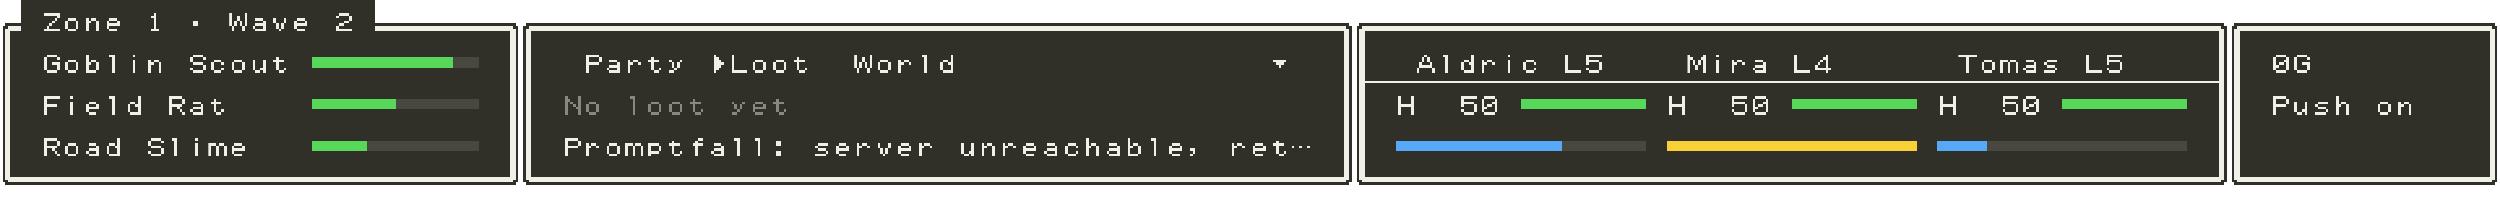
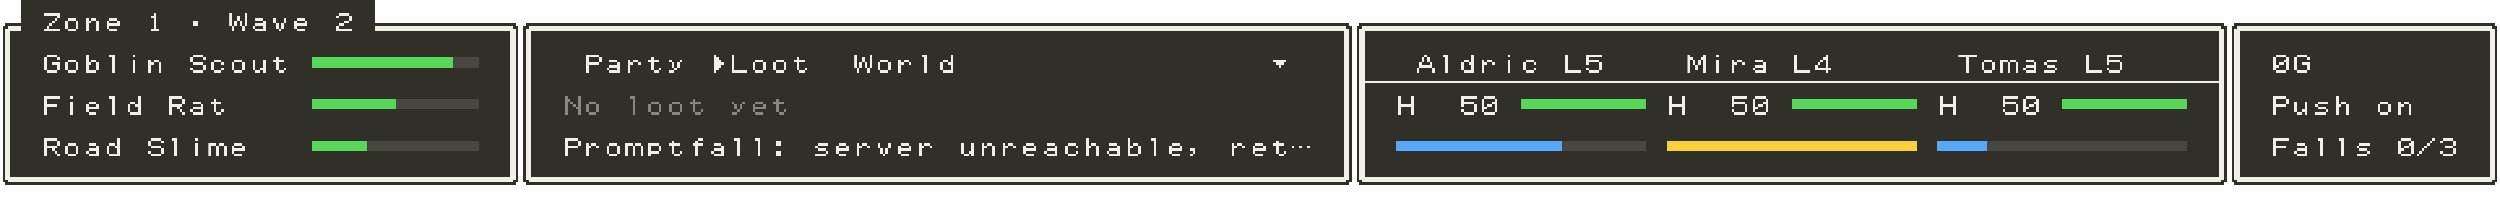
<svg xmlns="http://www.w3.org/2000/svg" viewBox="0 0 960 80" width="960" height="80" shape-rendering="crispEdges">
  <defs>
    <symbol id="g0">
      <path d="M1 5h6v1h-6zM6 6h1v1h-1zM5 7h1v1h-1zM4 8h1v1h-1zM3 9h1v1h-1zM2 10h1v1h-1zM1 11h6v1h-6z" />
    </symbol>
    <symbol id="g1">
      <path d="M2 7h3v1h-3zM1 8h1v1h-1zM5 8h1v1h-1zM1 9h1v1h-1zM5 9h1v1h-1zM1 10h1v1h-1zM5 10h1v1h-1zM2 11h3v1h-3z" />
    </symbol>
    <symbol id="g2">
      <path d="M1 7h1v1h-1zM3 7h2v1h-2zM1 8h2v1h-2zM5 8h1v1h-1zM1 9h1v1h-1zM5 9h1v1h-1zM1 10h1v1h-1zM5 10h1v1h-1zM1 11h1v1h-1zM5 11h1v1h-1z" />
    </symbol>
    <symbol id="g3">
      <path d="M2 7h3v1h-3zM1 8h1v1h-1zM5 8h1v1h-1zM1 9h5v1h-5zM1 10h1v1h-1zM2 11h3v1h-3z" />
    </symbol>
    <symbol id="g4">
      <path d="M3 5h1v1h-1zM2 6h2v1h-2zM3 7h1v1h-1zM3 8h1v1h-1zM3 9h1v1h-1zM3 10h1v1h-1zM2 11h3v1h-3z" />
    </symbol>
    <symbol id="g5">
      <path d="M2 8h2v1h-2zM2 9h2v1h-2z" />
    </symbol>
    <symbol id="g6">
      <path d="M0 5h1v1h-1zM6 5h1v1h-1zM0 6h1v1h-1zM3 6h1v1h-1zM6 6h1v1h-1zM0 7h1v1h-1zM3 7h1v1h-1zM6 7h1v1h-1zM0 8h1v1h-1zM2 8h1v1h-1zM4 8h1v1h-1zM6 8h1v1h-1zM0 9h1v1h-1zM2 9h1v1h-1zM4 9h1v1h-1zM6 9h1v1h-1zM1 10h1v1h-1zM5 10h1v1h-1zM1 11h1v1h-1zM5 11h1v1h-1z" />
    </symbol>
    <symbol id="g7">
      <path d="M2 7h3v1h-3zM5 8h1v1h-1zM2 9h4v1h-4zM1 10h1v1h-1zM5 10h1v1h-1zM2 11h4v1h-4z" />
    </symbol>
    <symbol id="g8">
      <path d="M1 7h1v1h-1zM5 7h1v1h-1zM1 8h1v1h-1zM5 8h1v1h-1zM2 9h1v1h-1zM4 9h1v1h-1zM2 10h1v1h-1zM4 10h1v1h-1zM3 11h1v1h-1z" />
    </symbol>
    <symbol id="g9">
      <path d="M2 5h4v1h-4zM1 6h1v1h-1zM6 6h1v1h-1zM6 7h1v1h-1zM4 8h2v1h-2zM2 9h2v1h-2zM1 10h1v1h-1zM1 11h6v1h-6z" />
    </symbol>
    <symbol id="g10">
      <path d="M2 5h4v1h-4zM1 6h1v1h-1zM6 6h1v1h-1zM1 7h1v1h-1zM1 8h1v1h-1zM4 8h3v1h-3zM1 9h1v1h-1zM6 9h1v1h-1zM1 10h1v1h-1zM6 10h1v1h-1zM2 11h4v1h-4z" />
    </symbol>
    <symbol id="g11">
      <path d="M1 5h1v1h-1zM1 6h1v1h-1zM1 7h1v1h-1zM3 7h2v1h-2zM1 8h2v1h-2zM5 8h1v1h-1zM1 9h1v1h-1zM5 9h1v1h-1zM1 10h1v1h-1zM5 10h1v1h-1zM1 11h4v1h-4z" />
    </symbol>
    <symbol id="g12">
      <path d="M2 5h2v1h-2zM3 6h1v1h-1zM3 7h1v1h-1zM3 8h1v1h-1zM3 9h1v1h-1zM3 10h1v1h-1zM3 11h1v1h-1z" />
    </symbol>
    <symbol id="g13">
      <path d="M3 5h1v1h-1zM3 7h1v1h-1zM3 8h1v1h-1zM3 9h1v1h-1zM3 10h1v1h-1zM3 11h1v1h-1z" />
    </symbol>
    <symbol id="g14">
      <path d="M2 5h4v1h-4zM1 6h1v1h-1zM6 6h1v1h-1zM1 7h1v1h-1zM2 8h4v1h-4zM6 9h1v1h-1zM1 10h1v1h-1zM6 10h1v1h-1zM2 11h4v1h-4z" />
    </symbol>
    <symbol id="g15">
      <path d="M2 7h3v1h-3zM1 8h1v1h-1zM5 8h1v1h-1zM1 9h1v1h-1zM1 10h1v1h-1zM5 10h1v1h-1zM2 11h3v1h-3z" />
    </symbol>
    <symbol id="g16">
      <path d="M1 7h1v1h-1zM5 7h1v1h-1zM1 8h1v1h-1zM5 8h1v1h-1zM1 9h1v1h-1zM5 9h1v1h-1zM1 10h1v1h-1zM4 10h2v1h-2zM2 11h2v1h-2zM5 11h1v1h-1z" />
    </symbol>
    <symbol id="g17">
      <path d="M2 6h1v1h-1zM1 7h4v1h-4zM2 8h1v1h-1zM2 9h1v1h-1zM2 10h1v1h-1zM5 10h1v1h-1zM3 11h2v1h-2z" />
    </symbol>
    <symbol id="g18">
      <path d="M1 5h6v1h-6zM1 6h1v1h-1zM1 7h1v1h-1zM1 8h5v1h-5zM1 9h1v1h-1zM1 10h1v1h-1zM1 11h1v1h-1z" />
    </symbol>
    <symbol id="g19">
      <path d="M5 5h1v1h-1zM5 6h1v1h-1zM2 7h2v1h-2zM5 7h1v1h-1zM1 8h1v1h-1zM4 8h2v1h-2zM1 9h1v1h-1zM5 9h1v1h-1zM1 10h1v1h-1zM5 10h1v1h-1zM2 11h4v1h-4z" />
    </symbol>
    <symbol id="g20">
      <path d="M1 5h5v1h-5zM1 6h1v1h-1zM6 6h1v1h-1zM1 7h1v1h-1zM6 7h1v1h-1zM1 8h5v1h-5zM1 9h1v1h-1zM4 9h1v1h-1zM1 10h1v1h-1zM5 10h1v1h-1zM1 11h1v1h-1zM6 11h1v1h-1z" />
    </symbol>
    <symbol id="g21">
      <path d="M0 7h3v1h-3zM4 7h2v1h-2zM0 8h1v1h-1zM3 8h1v1h-1zM6 8h1v1h-1zM0 9h1v1h-1zM3 9h1v1h-1zM6 9h1v1h-1zM0 10h1v1h-1zM3 10h1v1h-1zM6 10h1v1h-1zM0 11h1v1h-1zM3 11h1v1h-1zM6 11h1v1h-1z" />
    </symbol>
    <symbol id="g22">
      <path d="M1 5h5v1h-5zM1 6h1v1h-1zM6 6h1v1h-1zM1 7h1v1h-1zM6 7h1v1h-1zM1 8h5v1h-5zM1 9h1v1h-1zM1 10h1v1h-1zM1 11h1v1h-1z" />
    </symbol>
    <symbol id="g23">
      <path d="M1 7h1v1h-1zM3 7h2v1h-2zM1 8h2v1h-2zM5 8h1v1h-1zM1 9h1v1h-1zM1 10h1v1h-1zM1 11h1v1h-1z" />
    </symbol>
    <symbol id="g24">
      <path d="M1 7h1v1h-1zM5 7h1v1h-1zM2 8h1v1h-1zM4 8h1v1h-1zM2 9h1v1h-1zM4 9h1v1h-1zM3 10h1v1h-1zM1 11h2v1h-2z" />
    </symbol>
    <symbol id="g25">
      <path d="M2 5h1v1h-1zM2 6h2v1h-2zM2 7h3v1h-3zM2 8h4v1h-4zM2 9h3v1h-3zM2 10h2v1h-2zM2 11h1v1h-1z" />
    </symbol>
    <symbol id="g26">
      <path d="M1 5h1v1h-1zM1 6h1v1h-1zM1 7h1v1h-1zM1 8h1v1h-1zM1 9h1v1h-1zM1 10h1v1h-1zM1 11h6v1h-6z" />
    </symbol>
    <symbol id="g27">
      <path d="M1 7h5v1h-5zM2 8h3v1h-3zM3 9h1v1h-1z" />
    </symbol>
    <symbol id="g28">
      <path d="M1 5h1v1h-1zM6 5h1v1h-1zM1 6h2v1h-2zM6 6h1v1h-1zM1 7h1v1h-1zM3 7h1v1h-1zM6 7h1v1h-1zM1 8h1v1h-1zM4 8h1v1h-1zM6 8h1v1h-1zM1 9h1v1h-1zM5 9h2v1h-2zM1 10h1v1h-1zM6 10h1v1h-1zM1 11h1v1h-1zM6 11h1v1h-1z" />
    </symbol>
    <symbol id="g29">
      <path d="M1 7h4v1h-4zM1 8h1v1h-1zM5 8h1v1h-1zM1 9h1v1h-1zM5 9h1v1h-1zM1 10h4v1h-4zM1 11h1v1h-1z" />
    </symbol>
    <symbol id="g30">
      <path d="M4 5h2v1h-2zM3 6h1v1h-1zM2 7h4v1h-4zM3 8h1v1h-1zM3 9h1v1h-1zM3 10h1v1h-1zM3 11h1v1h-1z" />
    </symbol>
    <symbol id="g31">
      <path d="M2 6h2v1h-2zM2 7h2v1h-2zM2 10h2v1h-2zM2 11h2v1h-2z" />
    </symbol>
    <symbol id="g32">
      <path d="M2 7h4v1h-4zM1 8h1v1h-1zM2 9h3v1h-3zM5 10h1v1h-1zM1 11h4v1h-4z" />
    </symbol>
    <symbol id="g33">
      <path d="M1 5h1v1h-1zM1 6h1v1h-1zM1 7h1v1h-1zM3 7h2v1h-2zM1 8h2v1h-2zM5 8h1v1h-1zM1 9h1v1h-1zM5 9h1v1h-1zM1 10h1v1h-1zM5 10h1v1h-1zM1 11h1v1h-1zM5 11h1v1h-1z" />
    </symbol>
    <symbol id="g34">
      <path d="M1 9h2v1h-2zM2 10h1v1h-1zM1 11h1v1h-1z" />
    </symbol>
    <symbol id="g35">
      <path d="M0 8h1v1h-1zM3 8h1v1h-1zM6 8h1v1h-1z" />
    </symbol>
    <symbol id="g36">
      <path d="M3 5h1v1h-1zM2 6h1v1h-1zM4 6h1v1h-1zM2 7h1v1h-1zM4 7h1v1h-1zM1 8h1v1h-1zM5 8h1v1h-1zM1 9h5v1h-5zM0 10h1v1h-1zM6 10h1v1h-1zM0 11h1v1h-1zM6 11h1v1h-1z" />
    </symbol>
    <symbol id="g37">
      <path d="M1 5h6v1h-6zM1 6h1v1h-1zM1 7h5v1h-5zM1 8h1v1h-1zM6 8h1v1h-1zM6 9h1v1h-1zM1 10h1v1h-1zM6 10h1v1h-1zM2 11h4v1h-4z" />
    </symbol>
    <symbol id="g38">
      <path d="M0 5h1v1h-1zM6 5h1v1h-1zM0 6h2v1h-2zM5 6h2v1h-2zM0 7h1v1h-1zM2 7h1v1h-1zM4 7h1v1h-1zM6 7h1v1h-1zM0 8h1v1h-1zM2 8h1v1h-1zM4 8h1v1h-1zM6 8h1v1h-1zM0 9h1v1h-1zM3 9h1v1h-1zM6 9h1v1h-1zM0 10h1v1h-1zM3 10h1v1h-1zM6 10h1v1h-1zM0 11h1v1h-1zM6 11h1v1h-1z" />
    </symbol>
    <symbol id="g39">
      <path d="M5 5h1v1h-1zM4 6h2v1h-2zM3 7h1v1h-1zM5 7h1v1h-1zM2 8h1v1h-1zM5 8h1v1h-1zM1 9h1v1h-1zM5 9h1v1h-1zM1 10h6v1h-6zM5 11h1v1h-1z" />
    </symbol>
    <symbol id="g40">
      <path d="M0 5h7v1h-7zM3 6h1v1h-1zM3 7h1v1h-1zM3 8h1v1h-1zM3 9h1v1h-1zM3 10h1v1h-1zM3 11h1v1h-1z" />
    </symbol>
    <symbol id="g41">
      <path d="M1 5h1v1h-1zM6 5h1v1h-1zM1 6h1v1h-1zM6 6h1v1h-1zM1 7h1v1h-1zM6 7h1v1h-1zM1 8h6v1h-6zM1 9h1v1h-1zM6 9h1v1h-1zM1 10h1v1h-1zM6 10h1v1h-1zM1 11h1v1h-1zM6 11h1v1h-1z" />
    </symbol>
    <symbol id="g42">
      <path d="M2 5h4v1h-4zM1 6h1v1h-1zM6 6h1v1h-1zM1 7h1v1h-1zM5 7h2v1h-2zM1 8h1v1h-1zM3 8h2v1h-2zM6 8h1v1h-1zM1 9h2v1h-2zM6 9h1v1h-1zM1 10h1v1h-1zM6 10h1v1h-1zM2 11h4v1h-4z" />
+     </symbol>
+     <symbol id="g43">
+       <path d="M6 5h1v1h-1zM5 6h1v1h-1zM4 7h1v1h-1zM3 8h1v1h-1zM2 9h1v1h-1zM1 10h1v1h-1zM0 11h1v1h-1z" />
+     </symbol>
+     <symbol id="g44">
+       <path d="M2 5h4v1h-4zM1 6h1v1h-1zM6 6h1v1h-1zM6 7h1v1h-1zM3 8h3v1h-3zM6 9h1v1h-1zM1 10h1v1h-1zM6 10h1v1h-1zM2 11h4v1h-4z" />
    </symbol>
  </defs>
  <g id="w-enemy">
    <path fill="#303028" d="M2 9H198V10H199V70H198V71H2V70H1V10H2Z" />
    <g fill="#f0f0e8">
      <rect x="3" y="10" width="194" height="1" />
      <rect x="2" y="11" width="196" height="1" />
      <rect x="2" y="68" width="196" height="1" />
      <rect x="3" y="69" width="194" height="1" />
      <rect x="2" y="12" width="2" height="56" />
      <rect x="196" y="12" width="2" height="56" />
    </g>
    <rect x="8" y="0" width="136" height="16" fill="#303028" />
    <use href="#g0" x="16" y="0" fill="#f0f0e8" />
    <use href="#g1" x="24" y="0" fill="#f0f0e8" />
    <use href="#g2" x="32" y="0" fill="#f0f0e8" />
    <use href="#g3" x="40" y="0" fill="#f0f0e8" />
    <use href="#g4" x="56" y="0" fill="#f0f0e8" />
    <use href="#g5" x="72" y="0" fill="#f0f0e8" />
    <use href="#g6" x="88" y="0" fill="#f0f0e8" />
    <use href="#g7" x="96" y="0" fill="#f0f0e8" />
    <use href="#g8" x="104" y="0" fill="#f0f0e8" />
    <use href="#g3" x="112" y="0" fill="#f0f0e8" />
    <use href="#g9" x="128" y="0" fill="#f0f0e8" />
    <rect x="120" y="22" width="64" height="4" fill="#484840" />
    <rect x="120" y="22" width="54" height="4" fill="#58d858">
      <animate attributeName="width" values="54;54;45;45" keyTimes="0;0.12;0.12;1" dur="3000ms" fill="freeze" />
      <animate attributeName="fill" values="#58d858;#58d858;#58d858;#58d858" keyTimes="0;0.12;0.12;1" calcMode="discrete" dur="3000ms" fill="freeze" />
    </rect>
    <use href="#g10" x="16" y="16" fill="#f0f0e8" />
    <use href="#g1" x="24" y="16" fill="#f0f0e8" />
    <use href="#g11" x="32" y="16" fill="#f0f0e8" />
    <use href="#g12" x="40" y="16" fill="#f0f0e8" />
    <use href="#g13" x="48" y="16" fill="#f0f0e8" />
    <use href="#g2" x="56" y="16" fill="#f0f0e8" />
    <use href="#g14" x="72" y="16" fill="#f0f0e8" />
    <use href="#g15" x="80" y="16" fill="#f0f0e8" />
    <use href="#g1" x="88" y="16" fill="#f0f0e8" />
    <use href="#g16" x="96" y="16" fill="#f0f0e8" />
    <use href="#g17" x="104" y="16" fill="#f0f0e8" />
    <rect x="120" y="38" width="64" height="4" fill="#484840" />
    <rect x="120" y="38" width="32" height="4" fill="#58d858" />
    <use href="#g18" x="16" y="32" fill="#f0f0e8" />
    <use href="#g13" x="24" y="32" fill="#f0f0e8" />
    <use href="#g3" x="32" y="32" fill="#f0f0e8" />
    <use href="#g12" x="40" y="32" fill="#f0f0e8" />
    <use href="#g19" x="48" y="32" fill="#f0f0e8" />
    <use href="#g20" x="64" y="32" fill="#f0f0e8" />
    <use href="#g7" x="72" y="32" fill="#f0f0e8" />
    <use href="#g17" x="80" y="32" fill="#f0f0e8" />
    <rect x="120" y="54" width="64" height="4" fill="#484840" />
    <rect x="120" y="54" width="21" height="4" fill="#58d858" />
    <use href="#g20" x="16" y="48" fill="#f0f0e8" />
    <use href="#g1" x="24" y="48" fill="#f0f0e8" />
    <use href="#g7" x="32" y="48" fill="#f0f0e8" />
    <use href="#g19" x="40" y="48" fill="#f0f0e8" />
    <use href="#g14" x="56" y="48" fill="#f0f0e8" />
    <use href="#g12" x="64" y="48" fill="#f0f0e8" />
    <use href="#g13" x="72" y="48" fill="#f0f0e8" />
    <use href="#g21" x="80" y="48" fill="#f0f0e8" />
    <use href="#g3" x="88" y="48" fill="#f0f0e8" />
  </g>
  <g id="w-message">
    <path fill="#303028" d="M202 9H518V10H519V70H518V71H202V70H201V10H202Z" />
    <g fill="#f0f0e8">
      <rect x="203" y="10" width="314" height="1" />
      <rect x="202" y="11" width="316" height="1" />
      <rect x="202" y="68" width="316" height="1" />
      <rect x="203" y="69" width="314" height="1" />
      <rect x="202" y="12" width="2" height="56" />
      <rect x="516" y="12" width="2" height="56" />
    </g>
    <use href="#g25" x="272" y="16" fill="#f0f0e8" />
    <use href="#g22" x="224" y="16" fill="#f0f0e8" />
    <use href="#g7" x="232" y="16" fill="#f0f0e8" />
    <use href="#g23" x="240" y="16" fill="#f0f0e8" />
    <use href="#g17" x="248" y="16" fill="#f0f0e8" />
    <use href="#g24" x="256" y="16" fill="#f0f0e8" />
    <use href="#g26" x="280" y="16" fill="#f0f0e8" />
    <use href="#g1" x="288" y="16" fill="#f0f0e8" />
    <use href="#g1" x="296" y="16" fill="#f0f0e8" />
    <use href="#g17" x="304" y="16" fill="#f0f0e8" />
    <use href="#g6" x="328" y="16" fill="#f0f0e8" />
    <use href="#g1" x="336" y="16" fill="#f0f0e8" />
    <use href="#g23" x="344" y="16" fill="#f0f0e8" />
    <use href="#g12" x="352" y="16" fill="#f0f0e8" />
    <use href="#g19" x="360" y="16" fill="#f0f0e8" />
    <use href="#g27" x="488" y="16" fill="#f0f0e8" />
    <use href="#g28" x="216" y="32" fill="#888880" />
    <use href="#g1" x="224" y="32" fill="#888880" />
    <use href="#g12" x="240" y="32" fill="#888880" />
    <use href="#g1" x="248" y="32" fill="#888880" />
    <use href="#g1" x="256" y="32" fill="#888880" />
    <use href="#g17" x="264" y="32" fill="#888880" />
    <use href="#g24" x="280" y="32" fill="#888880" />
    <use href="#g3" x="288" y="32" fill="#888880" />
    <use href="#g17" x="296" y="32" fill="#888880" />
    <use href="#g22" x="216" y="48" fill="#f0f0e8" />
    <use href="#g23" x="224" y="48" fill="#f0f0e8" />
    <use href="#g1" x="232" y="48" fill="#f0f0e8" />
    <use href="#g21" x="240" y="48" fill="#f0f0e8" />
    <use href="#g29" x="248" y="48" fill="#f0f0e8" />
    <use href="#g17" x="256" y="48" fill="#f0f0e8" />
    <use href="#g30" x="264" y="48" fill="#f0f0e8" />
    <use href="#g7" x="272" y="48" fill="#f0f0e8" />
    <use href="#g12" x="280" y="48" fill="#f0f0e8" />
    <use href="#g12" x="288" y="48" fill="#f0f0e8" />
    <use href="#g31" x="296" y="48" fill="#f0f0e8" />
    <use href="#g32" x="312" y="48" fill="#f0f0e8" />
    <use href="#g3" x="320" y="48" fill="#f0f0e8" />
    <use href="#g23" x="328" y="48" fill="#f0f0e8" />
    <use href="#g8" x="336" y="48" fill="#f0f0e8" />
    <use href="#g3" x="344" y="48" fill="#f0f0e8" />
    <use href="#g23" x="352" y="48" fill="#f0f0e8" />
    <use href="#g16" x="368" y="48" fill="#f0f0e8" />
    <use href="#g2" x="376" y="48" fill="#f0f0e8" />
    <use href="#g23" x="384" y="48" fill="#f0f0e8" />
    <use href="#g3" x="392" y="48" fill="#f0f0e8" />
    <use href="#g7" x="400" y="48" fill="#f0f0e8" />
    <use href="#g15" x="408" y="48" fill="#f0f0e8" />
    <use href="#g33" x="416" y="48" fill="#f0f0e8" />
    <use href="#g7" x="424" y="48" fill="#f0f0e8" />
    <use href="#g11" x="432" y="48" fill="#f0f0e8" />
    <use href="#g12" x="440" y="48" fill="#f0f0e8" />
    <use href="#g3" x="448" y="48" fill="#f0f0e8" />
    <use href="#g34" x="456" y="48" fill="#f0f0e8" />
    <use href="#g23" x="472" y="48" fill="#f0f0e8" />
    <use href="#g3" x="480" y="48" fill="#f0f0e8" />
    <use href="#g17" x="488" y="48" fill="#f0f0e8" />
    <use href="#g35" x="496" y="48" fill="#f0f0e8" />
  </g>
  <g id="w-party">
    <path fill="#303028" d="M522 9H854V10H855V70H854V71H522V70H521V10H522Z" />
    <g fill="#f0f0e8">
      <rect x="523" y="10" width="330" height="1" />
      <rect x="522" y="11" width="332" height="1" />
      <rect x="522" y="68" width="332" height="1" />
      <rect x="523" y="69" width="330" height="1" />
      <rect x="522" y="12" width="2" height="56" />
      <rect x="852" y="12" width="2" height="56" />
    </g>
    <use href="#g25" x="640" y="16" fill="#f0f0e8" visibility="hidden">
      <set attributeName="visibility" to="visible" begin="0ms" end="400ms" />
    </use>
    <use href="#g36" x="544" y="16" fill="#f0f0e8" />
    <use href="#g12" x="552" y="16" fill="#f0f0e8" />
    <use href="#g19" x="560" y="16" fill="#f0f0e8" />
    <use href="#g23" x="568" y="16" fill="#f0f0e8" />
    <use href="#g13" x="576" y="16" fill="#f0f0e8" />
    <use href="#g15" x="584" y="16" fill="#f0f0e8" />
    <use href="#g26" x="600" y="16" fill="#f0f0e8" />
    <use href="#g37" x="608" y="16" fill="#f0f0e8" />
    <use href="#g38" x="648" y="16" fill="#f0f0e8" />
    <use href="#g13" x="656" y="16" fill="#f0f0e8" />
    <use href="#g23" x="664" y="16" fill="#f0f0e8" />
    <use href="#g7" x="672" y="16" fill="#f0f0e8" />
    <use href="#g26" x="688" y="16" fill="#f0f0e8" />
    <use href="#g39" x="696" y="16" fill="#f0f0e8" />
    <use href="#g40" x="752" y="16" fill="#f0f0e8" />
    <use href="#g1" x="760" y="16" fill="#f0f0e8" />
    <use href="#g21" x="768" y="16" fill="#f0f0e8" />
    <use href="#g7" x="776" y="16" fill="#f0f0e8" />
    <use href="#g32" x="784" y="16" fill="#f0f0e8" />
    <use href="#g26" x="800" y="16" fill="#f0f0e8" />
    <use href="#g37" x="808" y="16" fill="#f0f0e8" />
    <rect x="522" y="31" width="332" height="1" fill="#f0f0e8" />
    <rect x="584" y="38" width="48" height="4" fill="#484840" />
    <rect x="584" y="38" width="48" height="4" fill="#58d858" />
    <rect x="688" y="38" width="48" height="4" fill="#484840" />
    <rect x="688" y="38" width="48" height="4" fill="#58d858" />
    <rect x="792" y="38" width="48" height="4" fill="#484840" />
    <rect x="792" y="38" width="48" height="4" fill="#58d858" />
    <use href="#g41" x="536" y="32" fill="#f0f0e8" />
    <use href="#g37" x="560" y="32" fill="#f0f0e8" />
    <use href="#g42" x="568" y="32" fill="#f0f0e8" />
    <use href="#g41" x="640" y="32" fill="#f0f0e8" />
    <use href="#g37" x="664" y="32" fill="#f0f0e8" />
    <use href="#g42" x="672" y="32" fill="#f0f0e8" />
    <use href="#g41" x="744" y="32" fill="#f0f0e8" />
    <use href="#g37" x="768" y="32" fill="#f0f0e8" />
    <use href="#g42" x="776" y="32" fill="#f0f0e8" />
    <rect x="536" y="54" width="96" height="4" fill="#484840" />
    <rect x="536" y="54" width="64" height="4" fill="#58a8f8">
      <animate attributeName="width" values="64;64" keyTimes="0;1" dur="3000ms" fill="freeze" />
      <animate attributeName="fill" values="#58a8f8;#58a8f8" keyTimes="0;1" calcMode="discrete" dur="3000ms" fill="freeze" />
    </rect>
    <rect x="640" y="54" width="96" height="4" fill="#484840" />
    <rect x="640" y="54" width="96" height="4" fill="#f8d038">
      <animate attributeName="width" values="96;96" keyTimes="0;1" dur="3000ms" fill="freeze" />
      <animate attributeName="fill" values="#f8d038;#f8d038" keyTimes="0;1" calcMode="discrete" dur="3000ms" fill="freeze" />
    </rect>
    <rect x="744" y="54" width="96" height="4" fill="#484840" />
    <rect x="744" y="54" width="19" height="4" fill="#58a8f8">
      <animate attributeName="width" values="19;19" keyTimes="0;1" dur="3000ms" fill="freeze" />
      <animate attributeName="fill" values="#58a8f8;#58a8f8" keyTimes="0;1" calcMode="discrete" dur="3000ms" fill="freeze" />
    </rect>
  </g>
  <g id="w-purse">
    <path fill="#303028" d="M858 9H958V10H959V70H958V71H858V70H857V10H858Z" />
    <g fill="#f0f0e8">
      <rect x="859" y="10" width="98" height="1" />
      <rect x="858" y="11" width="100" height="1" />
      <rect x="858" y="68" width="100" height="1" />
      <rect x="859" y="69" width="98" height="1" />
      <rect x="858" y="12" width="2" height="56" />
      <rect x="956" y="12" width="2" height="56" />
    </g>
    <use href="#g42" x="872" y="16" fill="#f0f0e8" />
    <use href="#g10" x="880" y="16" fill="#f0f0e8" />
    <use href="#g22" x="872" y="32" fill="#f0f0e8" />
    <use href="#g16" x="880" y="32" fill="#f0f0e8" />
    <use href="#g32" x="888" y="32" fill="#f0f0e8" />
    <use href="#g33" x="896" y="32" fill="#f0f0e8" />
    <use href="#g1" x="912" y="32" fill="#f0f0e8" />
    <use href="#g2" x="920" y="32" fill="#f0f0e8" />
+     <use href="#g18" x="872" y="48" fill="#f0f0e8" />
+     <use href="#g7" x="880" y="48" fill="#f0f0e8" />
+     <use href="#g12" x="888" y="48" fill="#f0f0e8" />
+     <use href="#g12" x="896" y="48" fill="#f0f0e8" />
+     <use href="#g32" x="904" y="48" fill="#f0f0e8" />
+     <use href="#g42" x="920" y="48" fill="#f0f0e8" />
+     <use href="#g43" x="928" y="48" fill="#f0f0e8" />
+     <use href="#g44" x="936" y="48" fill="#f0f0e8" />
  </g>
</svg>
